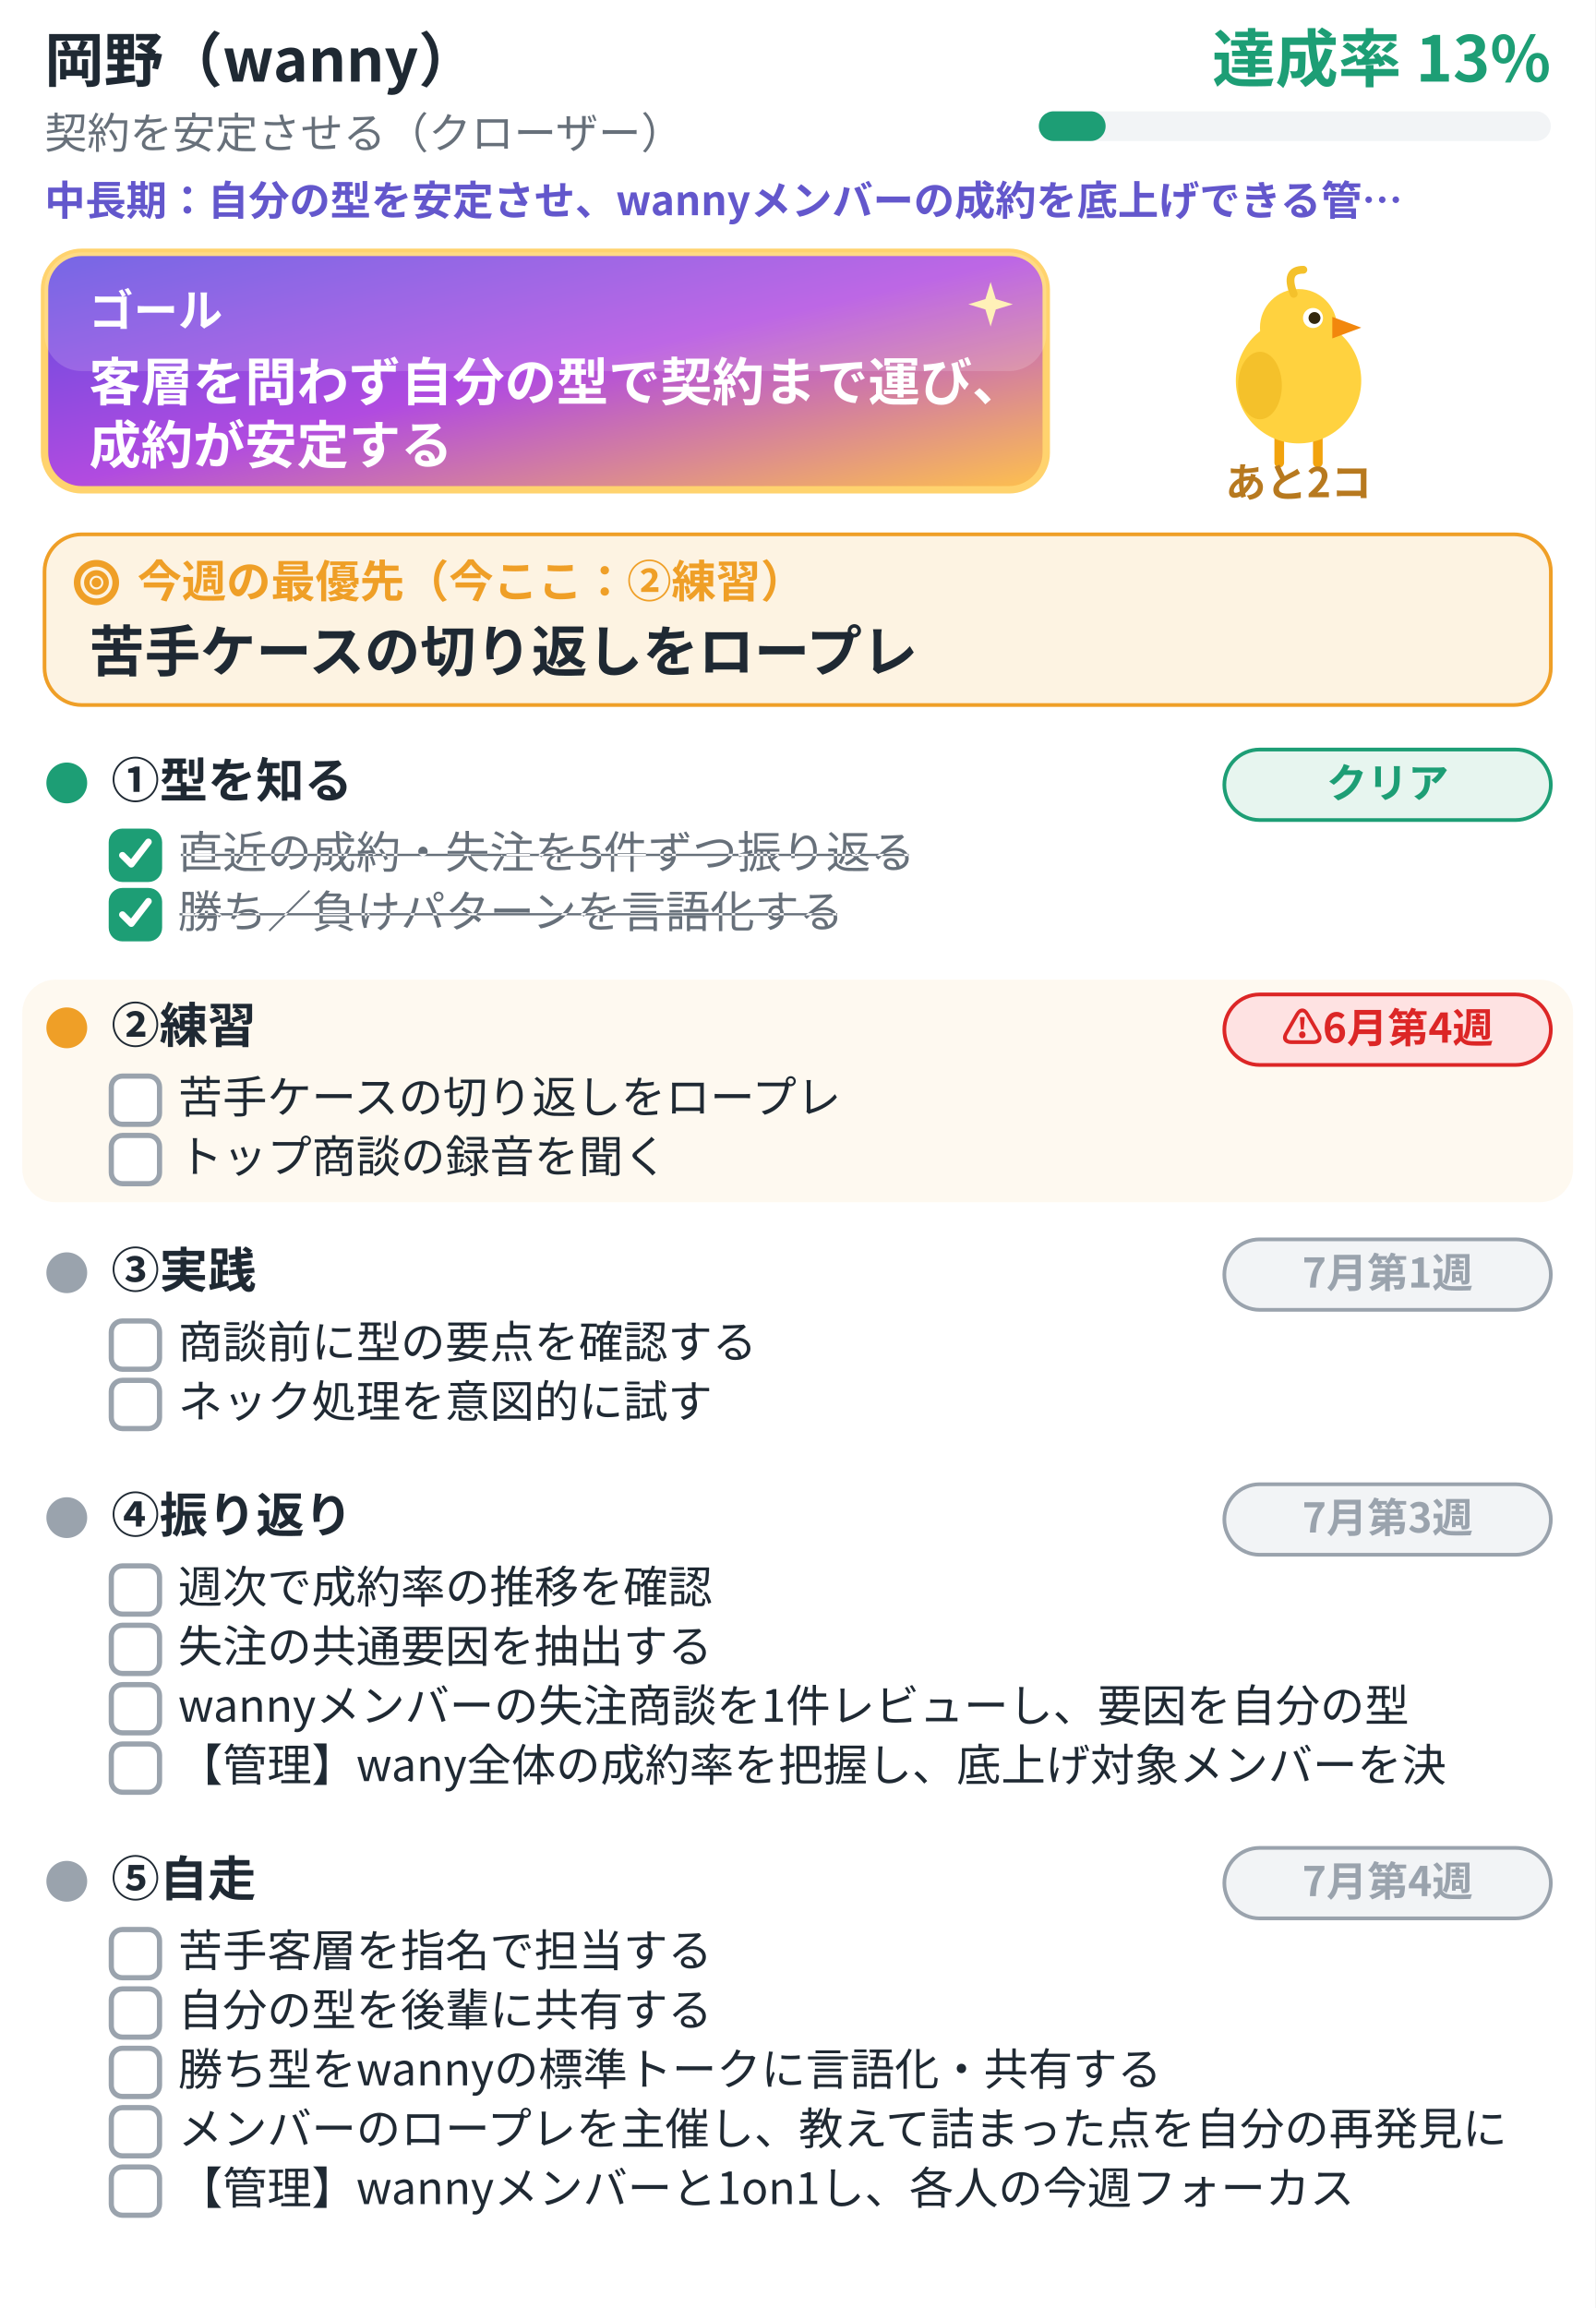
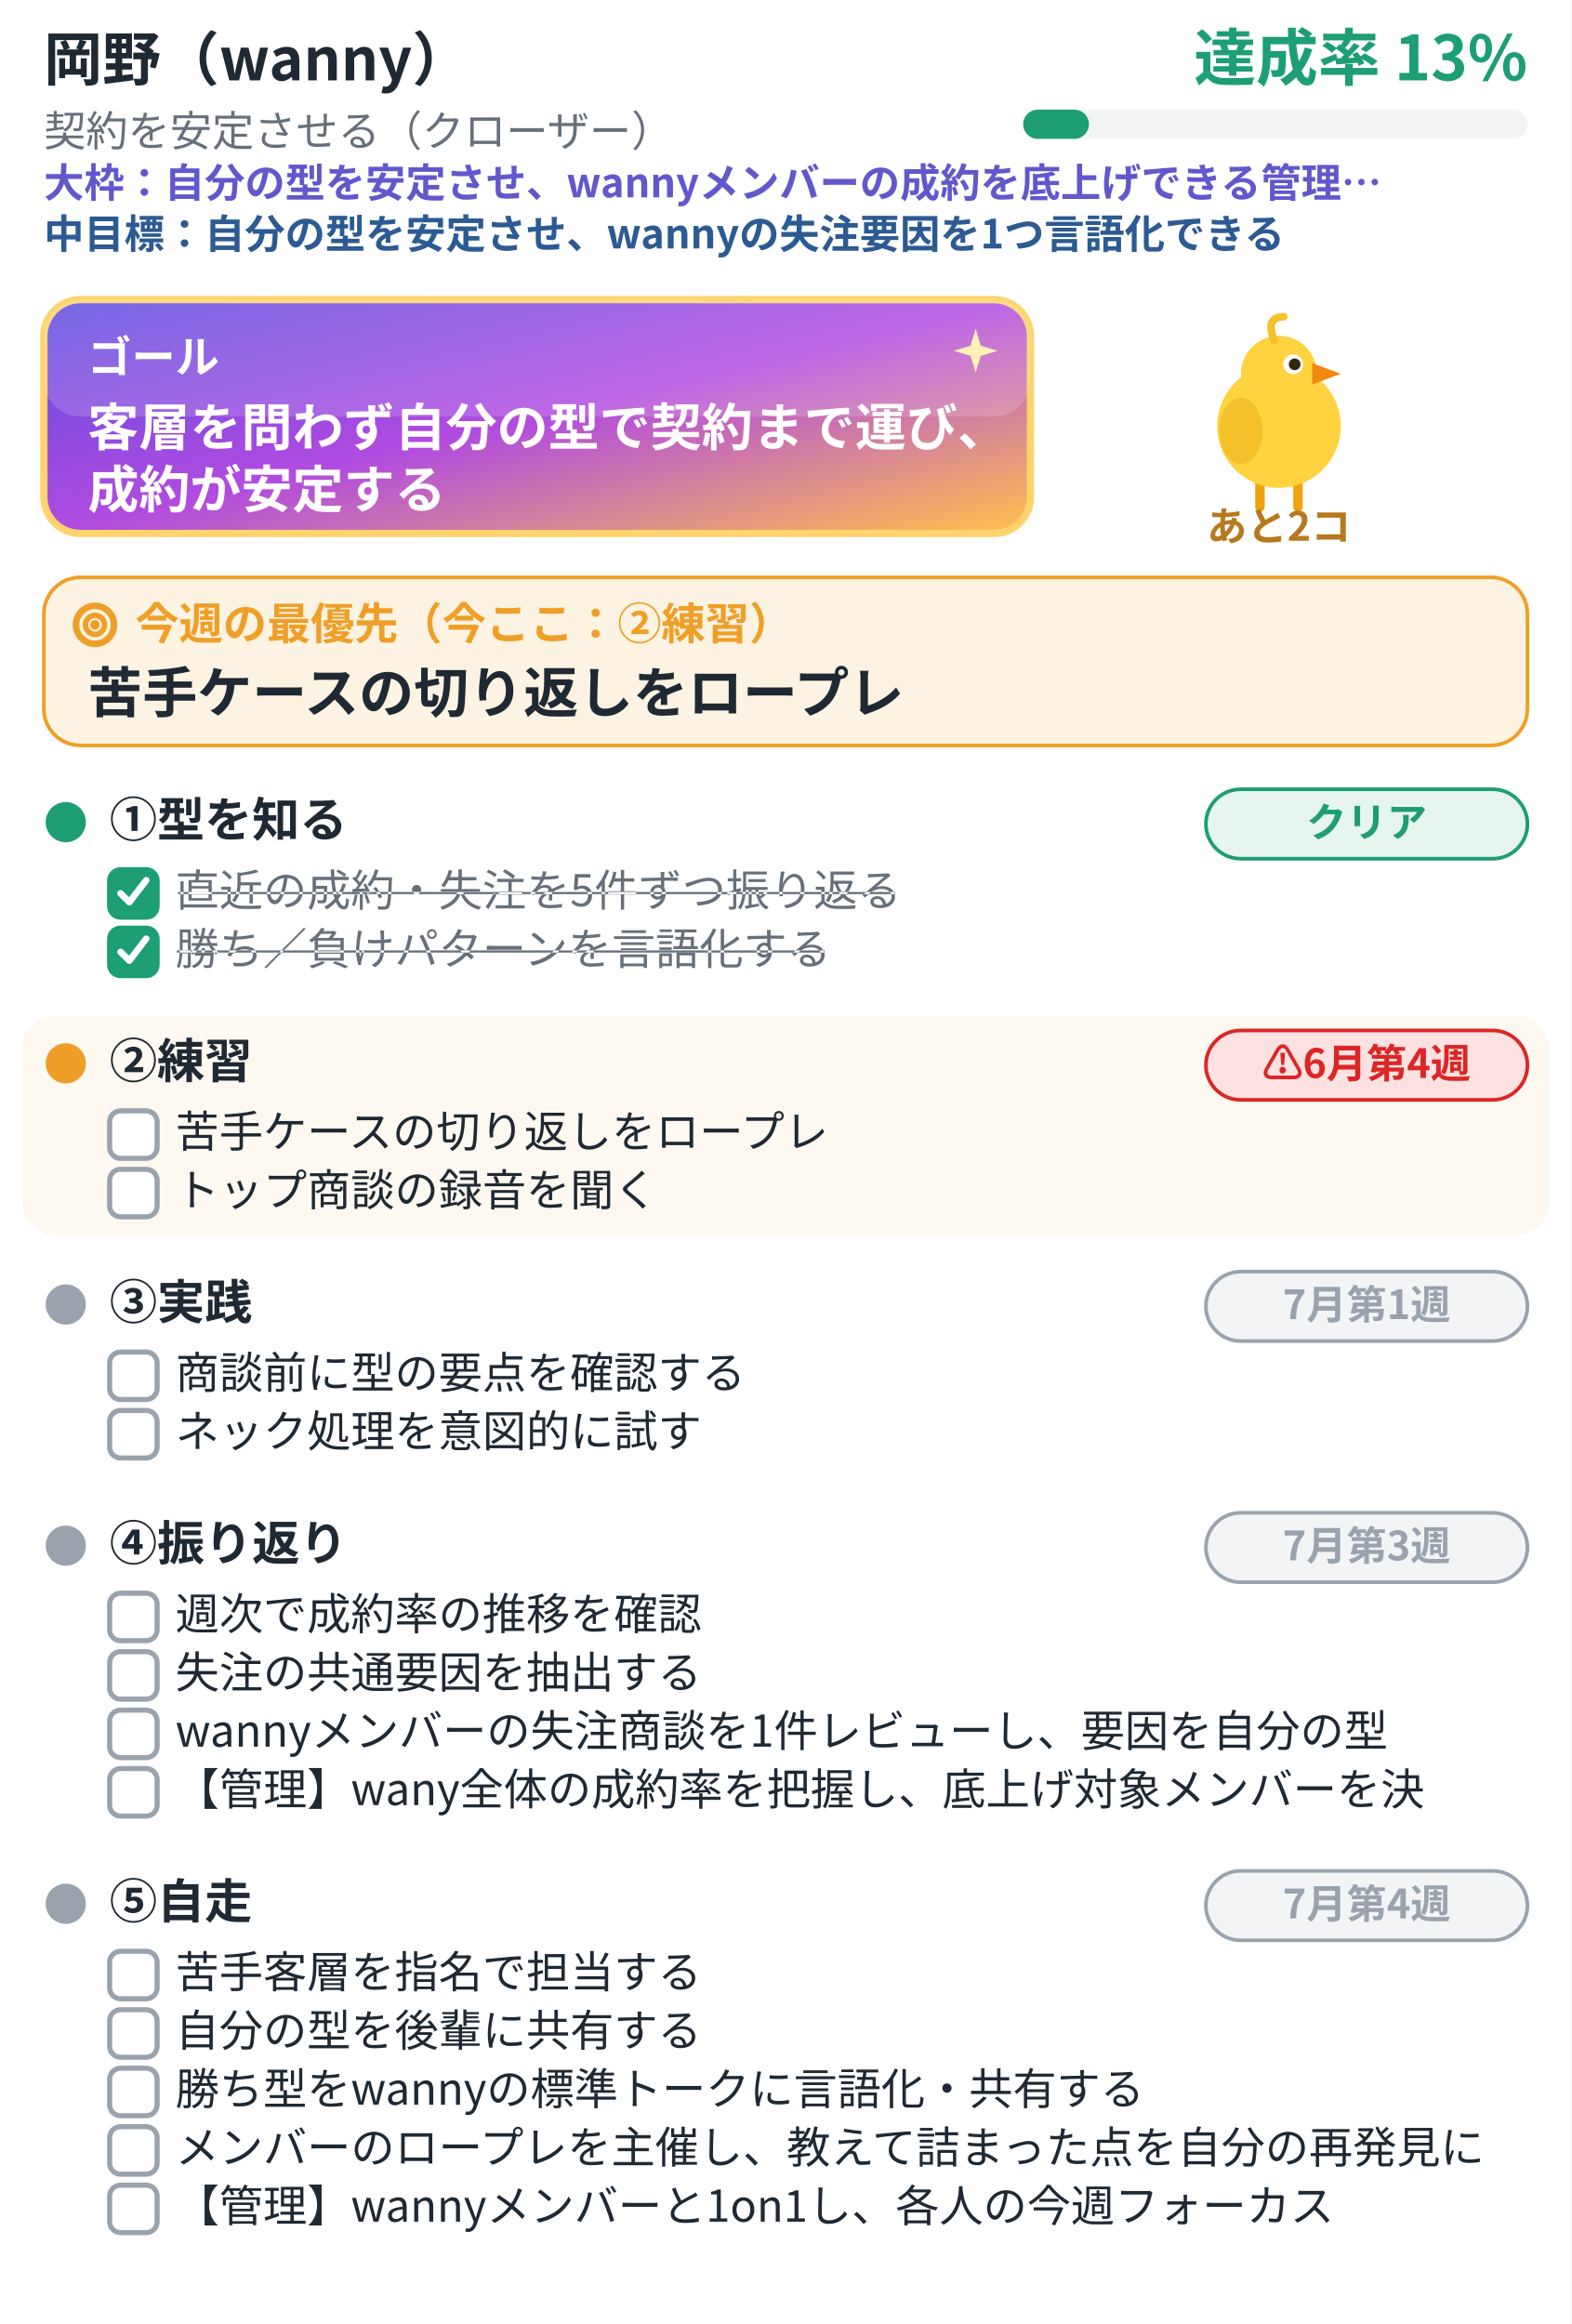
- <svg xmlns="http://www.w3.org/2000/svg" viewBox="0 0 430 622" font-family="Hiragino Sans, 'Noto Sans CJK JP', 'Yu Gothic', sans-serif" width="430" height="622">
+ <svg xmlns="http://www.w3.org/2000/svg" viewBox="0 0 430 636" font-family="Hiragino Sans, 'Noto Sans CJK JP', 'Yu Gothic', sans-serif" width="430" height="636">
  <defs>
    <linearGradient id="goalGrad" x1="0" y1="0" x2="1" y2="1">
      <stop offset="0" stop-color="#5B4BE0" />
      <stop offset="0.5" stop-color="#B14BE0" />
      <stop offset="1" stop-color="#FFC24B" />
    </linearGradient>
    <linearGradient id="phx" x1="0" y1="0" x2="0" y2="1">
      <stop offset="0" stop-color="#FFE259" />
      <stop offset="0.5" stop-color="#FF9A00" />
      <stop offset="1" stop-color="#FF3D00" />
    </linearGradient>
    <linearGradient id="phx2" x1="0" y1="0" x2="0" y2="1">
      <stop offset="0" stop-color="#FFF0A0" />
      <stop offset="1" stop-color="#FF7A00" />
    </linearGradient>
    <linearGradient id="hen" x1="0" y1="0" x2="1" y2="1">
      <stop offset="0" stop-color="#37C9B0" />
      <stop offset="0.6" stop-color="#3DA0E8" />
      <stop offset="1" stop-color="#7A5BE0" />
    </linearGradient>
    <linearGradient id="pcock" x1="0" y1="0" x2="0" y2="1">
      <stop offset="0" stop-color="#2BD0C0" />
      <stop offset="0.55" stop-color="#2E8FD0" />
      <stop offset="1" stop-color="#2E4BB0" />
    </linearGradient>
    <linearGradient id="gold" x1="0" y1="0" x2="0" y2="1">
      <stop offset="0" stop-color="#FFF0A8" />
      <stop offset="0.5" stop-color="#F2C230" />
      <stop offset="1" stop-color="#C8901A" />
    </linearGradient>
  </defs>
-   <rect x="0" y="0" width="430" height="622" fill="#fff" />
+   <rect x="0" y="0" width="430" height="636" fill="#fff" />
  <text x="12" y="22" font-size="16" font-weight="700" fill="#1F2933">岡野（wanny）</text>
  <text x="12" y="40" font-size="11.5" fill="#67707A">契約を安定させる（クローザー）</text>
-   <text x="12" y="58" font-size="11" font-weight="700" fill="#6357CC">中長期：自分の型を安定させ、wannyメンバーの成約を底上げできる管…</text>
+   <text x="12" y="54" font-size="11" font-weight="700" fill="#6357CC">大枠：自分の型を安定させ、wannyメンバーの成約を底上げできる管理…</text>
+   <text x="12" y="68" font-size="11" font-weight="700" fill="#2C5A93">中目標：自分の型を安定させ、wannyの失注要因を1つ言語化できる</text>
  <text x="418" y="22" text-anchor="end" font-size="17" font-weight="700" fill="#1D9E75">達成率 13%</text>
  <rect x="280" y="30" width="138" height="8" rx="4" fill="#F2F4F6" />
  <rect x="280" y="30" width="18" height="8" rx="4" fill="#1D9E75" />
-   <rect x="12" y="68" width="270" height="64" rx="10" fill="url(#goalGrad)" stroke="#FFD36E" stroke-width="2" />
-   <rect x="12" y="68" width="270" height="32.0" rx="10" fill="#fff" opacity="0.16" />
-   <text x="24" y="88" font-size="12" font-weight="700" fill="#fff">ゴール</text>
-   <polygon points="267.0,76.0 268.4,80.6 273.0,82.0 268.4,83.4 267.0,88.0 265.6,83.4 261.0,82.0 265.6,80.6" fill="#FFF1B8" />
-   <text x="24" y="108" font-size="14" font-weight="600" fill="#fff">客層を問わず自分の型で契約まで運び、</text>
-   <text x="24" y="125" font-size="14" font-weight="600" fill="#fff">成約が安定する</text>
-   <line x1="344.8" y1="116.9" x2="344.8" y2="124.7" stroke="#F2A30D" stroke-width="2.6" stroke-linecap="round" />
-   <line x1="355.2" y1="116.9" x2="355.2" y2="124.7" stroke="#F2A30D" stroke-width="2.6" stroke-linecap="round" />
-   <circle cx="350.0" cy="102.6" r="16.9" fill="#FFD23F" />
-   <ellipse cx="339.6" cy="103.9" rx="5.9" ry="9.1" fill="#F4C12B" />
-   <circle cx="350.0" cy="88.3" r="10.4" fill="#FFD23F" />
-   <polygon points="359.1,85.4 366.9,88.3 359.1,91.2" fill="#F2870D" />
-   <circle cx="353.9" cy="85.7" r="2.7" fill="#FFFFFF" />
-   <circle cx="354.3" cy="85.7" r="1.6" fill="#33270D" />
-   <path d="M348.7,79.2Q346.1,72.7 351.3,72.7" fill="none" stroke="#F4C12B" stroke-width="2.1" stroke-linecap="round" stroke-linejoin="round" />
-   <text x="350" y="134" text-anchor="middle" font-size="11" font-weight="700" fill="#B7791F">あと2コ</text>
-   <rect x="12" y="144" width="406" height="46" rx="10" fill="#FDF3E2" stroke="#EF9F27" />
-   <circle cx="26" cy="157" r="5.2" fill="none" stroke="#EF9F27" stroke-width="1.8" />
-   <circle cx="26" cy="157" r="2.6" fill="none" stroke="#EF9F27" stroke-width="1.5" />
-   <circle cx="26" cy="157" r="1.3" fill="#EF9F27" />
-   <text x="37" y="161" font-size="12" font-weight="700" fill="#EF9F27">今週の最優先（今ここ：②練習）</text>
-   <text x="24" y="181" font-size="15" font-weight="700" fill="#1F2933">苦手ケースの切り返しをロープレ</text>
-   <circle cx="18" cy="211" r="5.5" fill="#1D9E75" />
-   <text x="30" y="215" font-size="13" font-weight="700" fill="#1F2933">①型を知る</text>
-   <rect x="330" y="202" width="88" height="19" rx="9.5" fill="#E7F5EF" stroke="#1D9E75" />
-   <text x="374" y="215" text-anchor="middle" font-size="11" font-weight="700" fill="#1D9E75">クリア</text>
-   <rect x="30" y="224" width="13" height="13" rx="3" fill="#1D9E75" stroke="#1D9E75" stroke-width="1.4" />
-   <path d="M33,230.5 l2.4,2.4 l4.6,-6" fill="none" stroke="#fff" stroke-width="1.8" stroke-linecap="round" stroke-linejoin="round" />
-   <text x="48" y="234" font-size="12" fill="#67707A" text-decoration="line-through">直近の成約・失注を5件ずつ振り返る</text>
-   <rect x="30" y="240" width="13" height="13" rx="3" fill="#1D9E75" stroke="#1D9E75" stroke-width="1.4" />
-   <path d="M33,246.5 l2.4,2.4 l4.6,-6" fill="none" stroke="#fff" stroke-width="1.8" stroke-linecap="round" stroke-linejoin="round" />
-   <text x="48" y="250" font-size="12" fill="#67707A" text-decoration="line-through">勝ち／負けパターンを言語化する</text>
-   <rect x="6" y="264" width="418" height="60" rx="9" fill="#FDF3E2" opacity="0.5" />
-   <circle cx="18" cy="277" r="5.5" fill="#EF9F27" />
-   <text x="30" y="281" font-size="13" font-weight="700" fill="#1F2933">②練習</text>
-   <rect x="330" y="268" width="88" height="19" rx="9.5" fill="#FEE2E2" stroke="#DC2626" />
-   <text x="374" y="281" text-anchor="middle" font-size="11" font-weight="700" fill="#DC2626">⚠6月第4週</text>
-   <rect x="30" y="290" width="13" height="13" rx="3" fill="#fff" stroke="#9AA3AD" stroke-width="1.4" />
-   <text x="48" y="300" font-size="12" fill="#1F2933">苦手ケースの切り返しをロープレ</text>
-   <rect x="30" y="306" width="13" height="13" rx="3" fill="#fff" stroke="#9AA3AD" stroke-width="1.4" />
-   <text x="48" y="316" font-size="12" fill="#1F2933">トップ商談の録音を聞く</text>
-   <circle cx="18" cy="343" r="5.5" fill="#9AA3AD" />
-   <text x="30" y="347" font-size="13" font-weight="700" fill="#1F2933">③実践</text>
-   <rect x="330" y="334" width="88" height="19" rx="9.5" fill="#F2F4F6" stroke="#9AA3AD" />
-   <text x="374" y="347" text-anchor="middle" font-size="11" font-weight="700" fill="#9AA3AD">7月第1週</text>
-   <rect x="30" y="356" width="13" height="13" rx="3" fill="#fff" stroke="#9AA3AD" stroke-width="1.4" />
-   <text x="48" y="366" font-size="12" fill="#1F2933">商談前に型の要点を確認する</text>
-   <rect x="30" y="372" width="13" height="13" rx="3" fill="#fff" stroke="#9AA3AD" stroke-width="1.4" />
-   <text x="48" y="382" font-size="12" fill="#1F2933">ネック処理を意図的に試す</text>
-   <circle cx="18" cy="409" r="5.5" fill="#9AA3AD" />
-   <text x="30" y="413" font-size="13" font-weight="700" fill="#1F2933">④振り返り</text>
-   <rect x="330" y="400" width="88" height="19" rx="9.5" fill="#F2F4F6" stroke="#9AA3AD" />
-   <text x="374" y="413" text-anchor="middle" font-size="11" font-weight="700" fill="#9AA3AD">7月第3週</text>
-   <rect x="30" y="422" width="13" height="13" rx="3" fill="#fff" stroke="#9AA3AD" stroke-width="1.4" />
-   <text x="48" y="432" font-size="12" fill="#1F2933">週次で成約率の推移を確認</text>
-   <rect x="30" y="438" width="13" height="13" rx="3" fill="#fff" stroke="#9AA3AD" stroke-width="1.4" />
-   <text x="48" y="448" font-size="12" fill="#1F2933">失注の共通要因を抽出する</text>
-   <rect x="30" y="454" width="13" height="13" rx="3" fill="#fff" stroke="#9AA3AD" stroke-width="1.4" />
-   <text x="48" y="464" font-size="12" fill="#1F2933">wannyメンバーの失注商談を1件レビューし、要因を自分の型</text>
-   <rect x="30" y="470" width="13" height="13" rx="3" fill="#fff" stroke="#9AA3AD" stroke-width="1.4" />
-   <text x="48" y="480" font-size="12" fill="#1F2933">【管理】wany全体の成約率を把握し、底上げ対象メンバーを決</text>
-   <circle cx="18" cy="507" r="5.5" fill="#9AA3AD" />
-   <text x="30" y="511" font-size="13" font-weight="700" fill="#1F2933">⑤自走</text>
-   <rect x="330" y="498" width="88" height="19" rx="9.5" fill="#F2F4F6" stroke="#9AA3AD" />
-   <text x="374" y="511" text-anchor="middle" font-size="11" font-weight="700" fill="#9AA3AD">7月第4週</text>
-   <rect x="30" y="520" width="13" height="13" rx="3" fill="#fff" stroke="#9AA3AD" stroke-width="1.4" />
-   <text x="48" y="530" font-size="12" fill="#1F2933">苦手客層を指名で担当する</text>
-   <rect x="30" y="536" width="13" height="13" rx="3" fill="#fff" stroke="#9AA3AD" stroke-width="1.4" />
-   <text x="48" y="546" font-size="12" fill="#1F2933">自分の型を後輩に共有する</text>
-   <rect x="30" y="552" width="13" height="13" rx="3" fill="#fff" stroke="#9AA3AD" stroke-width="1.4" />
-   <text x="48" y="562" font-size="12" fill="#1F2933">勝ち型をwannyの標準トークに言語化・共有する</text>
-   <rect x="30" y="568" width="13" height="13" rx="3" fill="#fff" stroke="#9AA3AD" stroke-width="1.4" />
-   <text x="48" y="578" font-size="12" fill="#1F2933">メンバーのロープレを主催し、教えて詰まった点を自分の再発見に</text>
-   <rect x="30" y="584" width="13" height="13" rx="3" fill="#fff" stroke="#9AA3AD" stroke-width="1.4" />
-   <text x="48" y="594" font-size="12" fill="#1F2933">【管理】wannyメンバーと1on1し、各人の今週フォーカス</text>
+   <rect x="12" y="82" width="270" height="64" rx="10" fill="url(#goalGrad)" stroke="#FFD36E" stroke-width="2" />
+   <rect x="12" y="82" width="270" height="32.0" rx="10" fill="#fff" opacity="0.16" />
+   <text x="24" y="102" font-size="12" font-weight="700" fill="#fff">ゴール</text>
+   <polygon points="267.0,90.0 268.4,94.6 273.0,96.0 268.4,97.4 267.0,102.0 265.6,97.4 261.0,96.0 265.6,94.6" fill="#FFF1B8" />
+   <text x="24" y="122" font-size="14" font-weight="600" fill="#fff">客層を問わず自分の型で契約まで運び、</text>
+   <text x="24" y="139" font-size="14" font-weight="600" fill="#fff">成約が安定する</text>
+   <line x1="344.8" y1="130.9" x2="344.8" y2="138.7" stroke="#F2A30D" stroke-width="2.6" stroke-linecap="round" />
+   <line x1="355.2" y1="130.9" x2="355.2" y2="138.7" stroke="#F2A30D" stroke-width="2.6" stroke-linecap="round" />
+   <circle cx="350.0" cy="116.6" r="16.9" fill="#FFD23F" />
+   <ellipse cx="339.6" cy="117.9" rx="5.9" ry="9.1" fill="#F4C12B" />
+   <circle cx="350.0" cy="102.3" r="10.4" fill="#FFD23F" />
+   <polygon points="359.1,99.4 366.9,102.3 359.1,105.2" fill="#F2870D" />
+   <circle cx="353.9" cy="99.7" r="2.7" fill="#FFFFFF" />
+   <circle cx="354.3" cy="99.7" r="1.6" fill="#33270D" />
+   <path d="M348.7,93.2Q346.1,86.7 351.3,86.7" fill="none" stroke="#F4C12B" stroke-width="2.1" stroke-linecap="round" stroke-linejoin="round" />
+   <text x="350" y="148" text-anchor="middle" font-size="11" font-weight="700" fill="#B7791F">あと2コ</text>
+   <rect x="12" y="158" width="406" height="46" rx="10" fill="#FDF3E2" stroke="#EF9F27" />
+   <circle cx="26" cy="171" r="5.2" fill="none" stroke="#EF9F27" stroke-width="1.8" />
+   <circle cx="26" cy="171" r="2.6" fill="none" stroke="#EF9F27" stroke-width="1.5" />
+   <circle cx="26" cy="171" r="1.3" fill="#EF9F27" />
+   <text x="37" y="175" font-size="12" font-weight="700" fill="#EF9F27">今週の最優先（今ここ：②練習）</text>
+   <text x="24" y="195" font-size="15" font-weight="700" fill="#1F2933">苦手ケースの切り返しをロープレ</text>
+   <circle cx="18" cy="225" r="5.5" fill="#1D9E75" />
+   <text x="30" y="229" font-size="13" font-weight="700" fill="#1F2933">①型を知る</text>
+   <rect x="330" y="216" width="88" height="19" rx="9.5" fill="#E7F5EF" stroke="#1D9E75" />
+   <text x="374" y="229" text-anchor="middle" font-size="11" font-weight="700" fill="#1D9E75">クリア</text>
+   <rect x="30" y="238" width="13" height="13" rx="3" fill="#1D9E75" stroke="#1D9E75" stroke-width="1.4" />
+   <path d="M33,244.5 l2.4,2.4 l4.6,-6" fill="none" stroke="#fff" stroke-width="1.8" stroke-linecap="round" stroke-linejoin="round" />
+   <text x="48" y="248" font-size="12" fill="#67707A" text-decoration="line-through">直近の成約・失注を5件ずつ振り返る</text>
+   <rect x="30" y="254" width="13" height="13" rx="3" fill="#1D9E75" stroke="#1D9E75" stroke-width="1.4" />
+   <path d="M33,260.5 l2.4,2.4 l4.6,-6" fill="none" stroke="#fff" stroke-width="1.8" stroke-linecap="round" stroke-linejoin="round" />
+   <text x="48" y="264" font-size="12" fill="#67707A" text-decoration="line-through">勝ち／負けパターンを言語化する</text>
+   <rect x="6" y="278" width="418" height="60" rx="9" fill="#FDF3E2" opacity="0.5" />
+   <circle cx="18" cy="291" r="5.5" fill="#EF9F27" />
+   <text x="30" y="295" font-size="13" font-weight="700" fill="#1F2933">②練習</text>
+   <rect x="330" y="282" width="88" height="19" rx="9.5" fill="#FEE2E2" stroke="#DC2626" />
+   <text x="374" y="295" text-anchor="middle" font-size="11" font-weight="700" fill="#DC2626">⚠6月第4週</text>
+   <rect x="30" y="304" width="13" height="13" rx="3" fill="#fff" stroke="#9AA3AD" stroke-width="1.4" />
+   <text x="48" y="314" font-size="12" fill="#1F2933">苦手ケースの切り返しをロープレ</text>
+   <rect x="30" y="320" width="13" height="13" rx="3" fill="#fff" stroke="#9AA3AD" stroke-width="1.4" />
+   <text x="48" y="330" font-size="12" fill="#1F2933">トップ商談の録音を聞く</text>
+   <circle cx="18" cy="357" r="5.5" fill="#9AA3AD" />
+   <text x="30" y="361" font-size="13" font-weight="700" fill="#1F2933">③実践</text>
+   <rect x="330" y="348" width="88" height="19" rx="9.5" fill="#F2F4F6" stroke="#9AA3AD" />
+   <text x="374" y="361" text-anchor="middle" font-size="11" font-weight="700" fill="#9AA3AD">7月第1週</text>
+   <rect x="30" y="370" width="13" height="13" rx="3" fill="#fff" stroke="#9AA3AD" stroke-width="1.4" />
+   <text x="48" y="380" font-size="12" fill="#1F2933">商談前に型の要点を確認する</text>
+   <rect x="30" y="386" width="13" height="13" rx="3" fill="#fff" stroke="#9AA3AD" stroke-width="1.4" />
+   <text x="48" y="396" font-size="12" fill="#1F2933">ネック処理を意図的に試す</text>
+   <circle cx="18" cy="423" r="5.5" fill="#9AA3AD" />
+   <text x="30" y="427" font-size="13" font-weight="700" fill="#1F2933">④振り返り</text>
+   <rect x="330" y="414" width="88" height="19" rx="9.5" fill="#F2F4F6" stroke="#9AA3AD" />
+   <text x="374" y="427" text-anchor="middle" font-size="11" font-weight="700" fill="#9AA3AD">7月第3週</text>
+   <rect x="30" y="436" width="13" height="13" rx="3" fill="#fff" stroke="#9AA3AD" stroke-width="1.4" />
+   <text x="48" y="446" font-size="12" fill="#1F2933">週次で成約率の推移を確認</text>
+   <rect x="30" y="452" width="13" height="13" rx="3" fill="#fff" stroke="#9AA3AD" stroke-width="1.4" />
+   <text x="48" y="462" font-size="12" fill="#1F2933">失注の共通要因を抽出する</text>
+   <rect x="30" y="468" width="13" height="13" rx="3" fill="#fff" stroke="#9AA3AD" stroke-width="1.4" />
+   <text x="48" y="478" font-size="12" fill="#1F2933">wannyメンバーの失注商談を1件レビューし、要因を自分の型</text>
+   <rect x="30" y="484" width="13" height="13" rx="3" fill="#fff" stroke="#9AA3AD" stroke-width="1.4" />
+   <text x="48" y="494" font-size="12" fill="#1F2933">【管理】wany全体の成約率を把握し、底上げ対象メンバーを決</text>
+   <circle cx="18" cy="521" r="5.5" fill="#9AA3AD" />
+   <text x="30" y="525" font-size="13" font-weight="700" fill="#1F2933">⑤自走</text>
+   <rect x="330" y="512" width="88" height="19" rx="9.5" fill="#F2F4F6" stroke="#9AA3AD" />
+   <text x="374" y="525" text-anchor="middle" font-size="11" font-weight="700" fill="#9AA3AD">7月第4週</text>
+   <rect x="30" y="534" width="13" height="13" rx="3" fill="#fff" stroke="#9AA3AD" stroke-width="1.4" />
+   <text x="48" y="544" font-size="12" fill="#1F2933">苦手客層を指名で担当する</text>
+   <rect x="30" y="550" width="13" height="13" rx="3" fill="#fff" stroke="#9AA3AD" stroke-width="1.4" />
+   <text x="48" y="560" font-size="12" fill="#1F2933">自分の型を後輩に共有する</text>
+   <rect x="30" y="566" width="13" height="13" rx="3" fill="#fff" stroke="#9AA3AD" stroke-width="1.4" />
+   <text x="48" y="576" font-size="12" fill="#1F2933">勝ち型をwannyの標準トークに言語化・共有する</text>
+   <rect x="30" y="582" width="13" height="13" rx="3" fill="#fff" stroke="#9AA3AD" stroke-width="1.4" />
+   <text x="48" y="592" font-size="12" fill="#1F2933">メンバーのロープレを主催し、教えて詰まった点を自分の再発見に</text>
+   <rect x="30" y="598" width="13" height="13" rx="3" fill="#fff" stroke="#9AA3AD" stroke-width="1.4" />
+   <text x="48" y="608" font-size="12" fill="#1F2933">【管理】wannyメンバーと1on1し、各人の今週フォーカス</text>
</svg>
